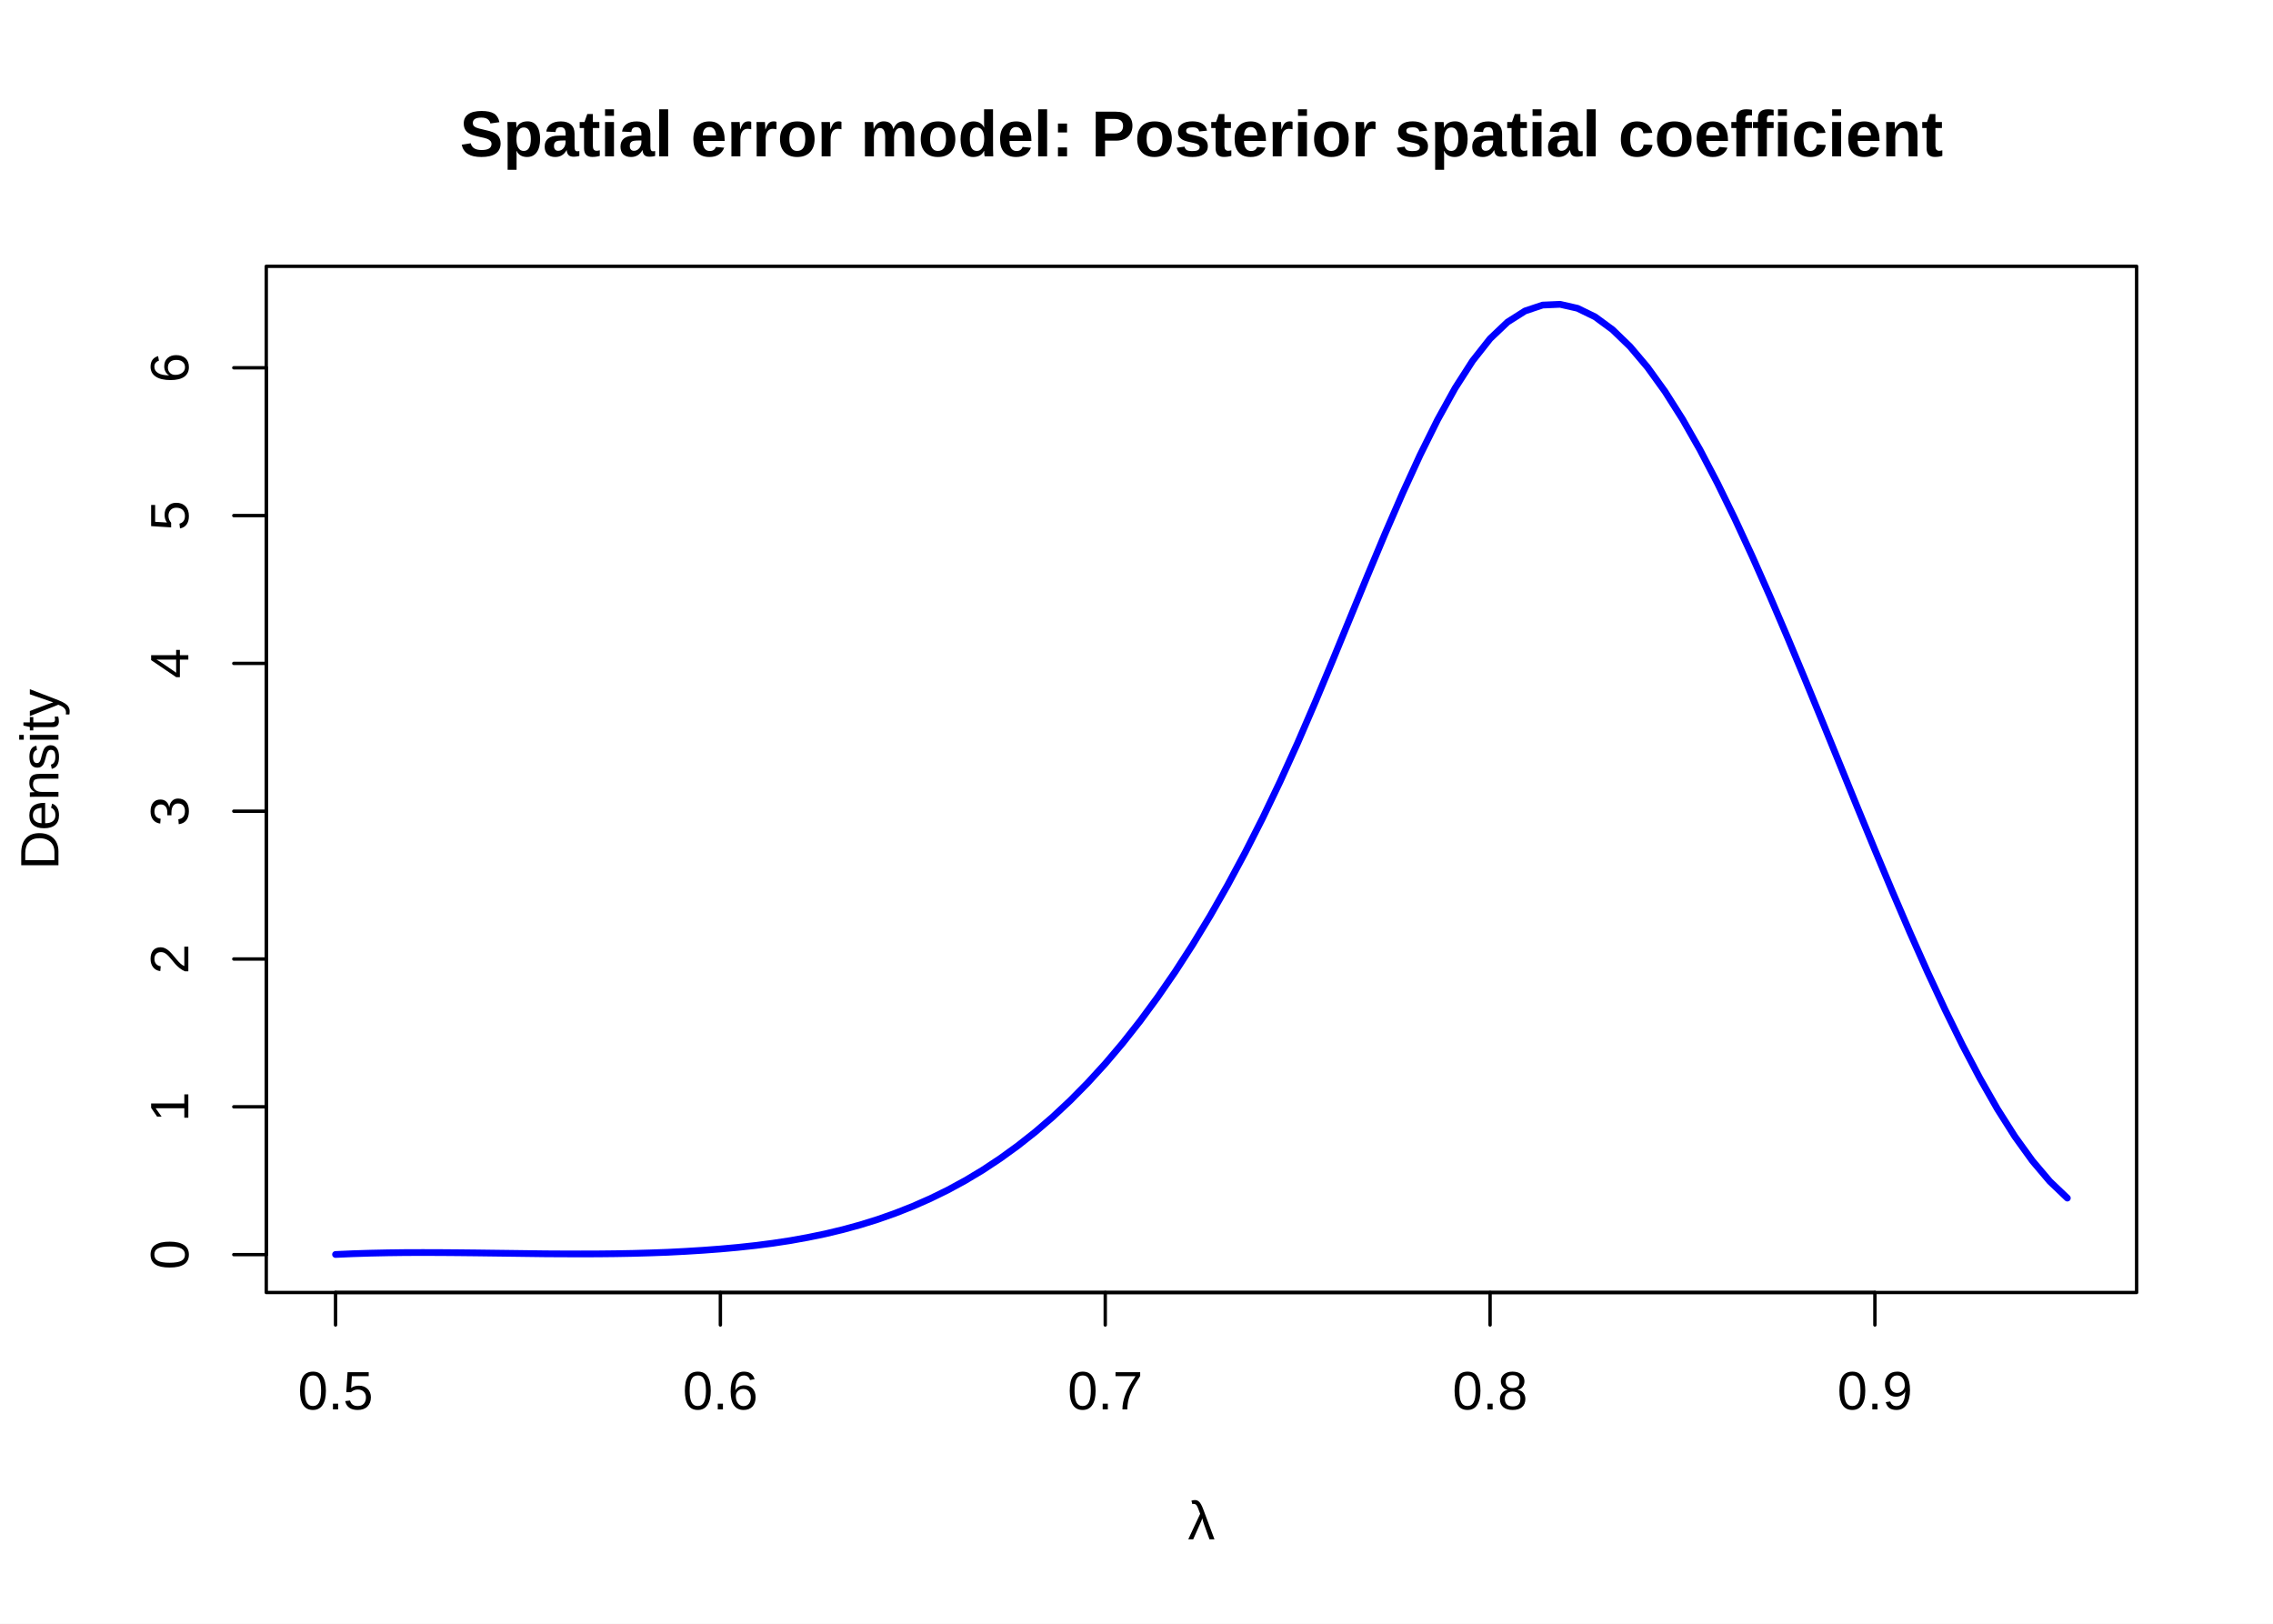
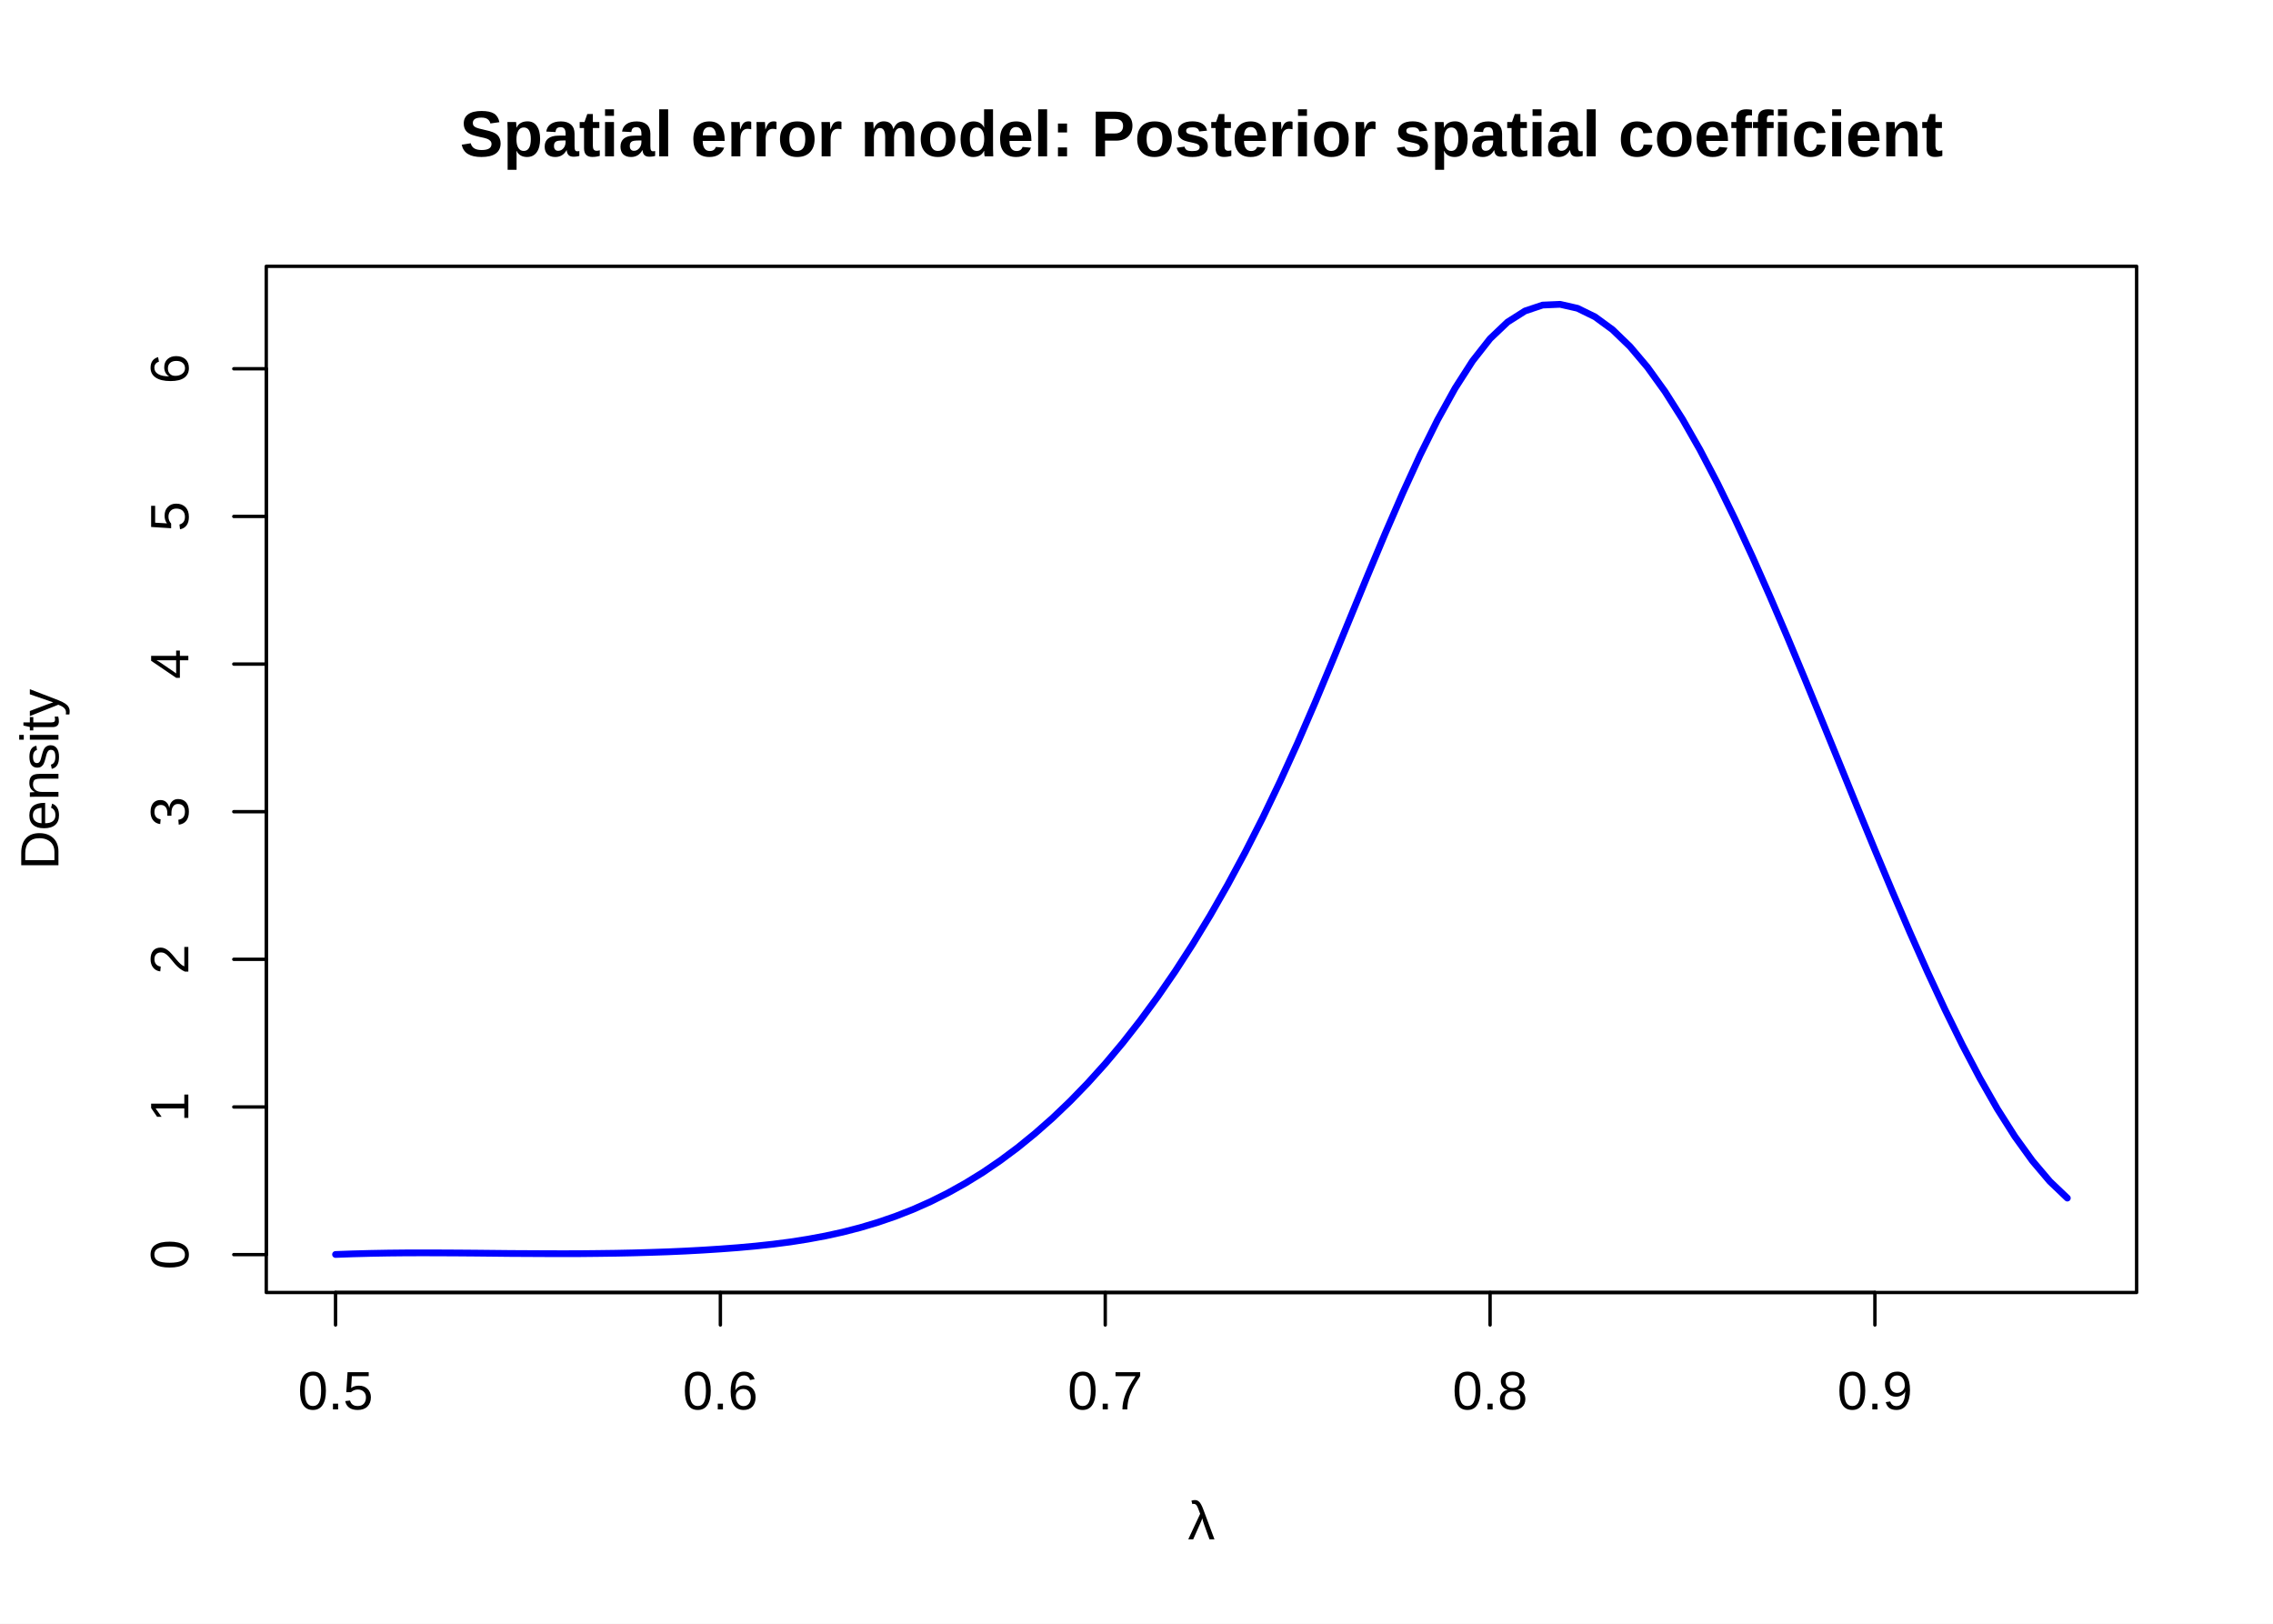
<svg xmlns="http://www.w3.org/2000/svg" width="504.00pt" height="360.00pt" viewBox="0 0 504.00 360.00">
  <g class="svglite">
    <defs>
      <style type="text/css">
    .svglite line, .svglite polyline, .svglite polygon, .svglite path, .svglite rect, .svglite circle {
      fill: none;
      stroke: #000000;
      stroke-linecap: round;
      stroke-linejoin: round;
      stroke-miterlimit: 10.00;
    }
    .svglite text {
      white-space: pre;
    }
    .svglite g.glyphgroup path {
      fill: inherit;
      stroke: none;
    }
  </style>
    </defs>
    <rect width="100%" height="100%" style="stroke: none; fill: #FFFFFF;" />
    <defs>
      <clipPath id="cpMC4wMHw1MDQuMDB8MC4wMHwzNjAuMDA=">
        <rect x="0.00" y="0.00" width="504.00" height="360.00" />
      </clipPath>
    </defs>
    <g clip-path="url(#cpMC4wMHw1MDQuMDB8MC4wMHwzNjAuMDA=)">
</g>
    <defs>
      <clipPath id="cpNTkuMDR8NDczLjc2fDU5LjA0fDI4Ni41Ng==">
        <rect x="59.04" y="59.04" width="414.72" height="227.52" />
      </clipPath>
    </defs>
    <g clip-path="url(#cpNTkuMDR8NDczLjc2fDU5LjA0fDI4Ni41Ng==)">
-       <polyline points="74.40,278.13 78.28,277.96 82.16,277.84 86.04,277.76 89.92,277.71 93.79,277.70 97.67,277.71 101.55,277.74 105.43,277.78 109.31,277.83 113.19,277.88 117.07,277.93 120.95,277.98 124.82,278.00 128.70,278.01 132.58,278.00 136.46,277.96 140.34,277.89 144.22,277.78 148.10,277.64 151.98,277.44 155.85,277.20 159.73,276.91 163.61,276.56 167.49,276.14 171.37,275.64 175.25,275.05 179.13,274.35 183.01,273.55 186.88,272.62 190.76,271.56 194.64,270.35 198.52,268.98 202.40,267.45 206.28,265.74 210.16,263.84 214.04,261.73 217.92,259.40 221.79,256.84 225.67,254.03 229.55,250.97 233.43,247.63 237.31,244.00 241.19,240.07 245.07,235.83 248.95,231.25 252.82,226.34 256.70,221.07 260.58,215.44 264.46,209.43 268.34,203.03 272.22,196.22 276.10,189.00 279.98,181.35 283.85,173.26 287.73,164.71 291.61,155.72 295.49,146.43 299.37,136.98 303.25,127.55 307.13,118.28 311.01,109.34 314.88,100.89 318.76,93.07 322.64,86.06 326.52,80.01 330.40,75.09 334.28,71.40 338.16,68.94 342.04,67.64 345.92,67.47 349.79,68.35 353.67,70.24 357.55,73.09 361.43,76.84 365.31,81.43 369.19,86.81 373.07,92.93 376.95,99.73 380.82,107.13 384.70,115.07 388.58,123.46 392.46,132.22 396.34,141.29 400.22,150.58 404.10,160.01 407.98,169.52 411.85,179.02 415.73,188.43 419.61,197.69 423.49,206.72 427.37,215.44 431.25,223.78 435.13,231.68 439.01,239.06 442.88,245.85 446.76,251.97 450.64,257.35 454.52,261.93 458.40,265.63 " style="stroke-width: 1.50; stroke: #0000FF;" />
+       <polyline points="74.40,278.13 78.28,277.99 82.16,277.89 86.04,277.82 89.92,277.78 93.79,277.77 97.67,277.78 101.55,277.80 105.43,277.83 109.31,277.87 113.19,277.91 117.07,277.93 120.95,277.95 124.82,277.96 128.70,277.95 132.58,277.91 136.46,277.86 140.34,277.78 144.22,277.67 148.10,277.54 151.98,277.37 155.85,277.16 159.73,276.91 163.61,276.62 167.49,276.27 171.37,275.85 175.25,275.35 179.13,274.74 183.01,274.02 186.88,273.17 190.76,272.17 194.64,271.01 198.52,269.68 202.40,268.16 206.28,266.44 210.16,264.50 214.04,262.34 217.92,259.95 221.79,257.31 225.67,254.42 229.55,251.26 233.43,247.84 237.31,244.13 241.19,240.13 245.07,235.83 248.95,231.21 252.82,226.27 256.70,220.99 260.58,215.35 264.46,209.34 268.34,202.95 272.22,196.16 276.10,188.95 279.98,181.32 283.85,173.24 287.73,164.71 291.61,155.74 295.49,146.45 299.37,137.01 303.25,127.58 307.13,118.31 311.01,109.37 314.88,100.91 318.76,93.09 322.64,86.08 326.52,80.03 330.40,75.09 334.28,71.40 338.16,68.94 342.04,67.64 345.92,67.47 349.79,68.35 353.67,70.25 357.55,73.09 361.43,76.84 365.31,81.43 369.19,86.82 373.07,92.94 376.95,99.74 380.82,107.14 384.70,115.08 388.58,123.46 392.46,132.23 396.34,141.29 400.22,150.58 404.10,160.02 407.98,169.52 411.85,179.02 415.73,188.44 419.61,197.69 423.49,206.72 427.37,215.44 431.25,223.79 435.13,231.68 439.01,239.06 442.88,245.85 446.76,251.97 450.64,257.35 454.52,261.93 458.40,265.63 " style="stroke-width: 1.50; stroke: #0000FF;" />
    </g>
    <g clip-path="url(#cpMC4wMHw1MDQuMDB8MC4wMHwzNjAuMDA=)">
      <line x1="74.40" y1="286.56" x2="415.73" y2="286.56" style="stroke-width: 0.75;" />
      <line x1="74.40" y1="286.56" x2="74.40" y2="293.76" style="stroke-width: 0.75;" />
      <line x1="159.73" y1="286.56" x2="159.73" y2="293.76" style="stroke-width: 0.75;" />
      <line x1="245.07" y1="286.56" x2="245.07" y2="293.76" style="stroke-width: 0.75;" />
      <line x1="330.40" y1="286.56" x2="330.40" y2="293.76" style="stroke-width: 0.75;" />
      <line x1="415.73" y1="286.56" x2="415.73" y2="293.76" style="stroke-width: 0.75;" />
      <text x="74.40" y="312.48" text-anchor="middle" style="font-size: 12.00px; font-family: &quot;Arial&quot;;" textLength="16.67px" lengthAdjust="spacingAndGlyphs">0.5</text>
      <text x="159.73" y="312.48" text-anchor="middle" style="font-size: 12.00px; font-family: &quot;Arial&quot;;" textLength="16.67px" lengthAdjust="spacingAndGlyphs">0.6</text>
      <text x="245.07" y="312.48" text-anchor="middle" style="font-size: 12.00px; font-family: &quot;Arial&quot;;" textLength="16.67px" lengthAdjust="spacingAndGlyphs">0.7</text>
      <text x="330.40" y="312.48" text-anchor="middle" style="font-size: 12.00px; font-family: &quot;Arial&quot;;" textLength="16.67px" lengthAdjust="spacingAndGlyphs">0.8</text>
      <text x="415.73" y="312.48" text-anchor="middle" style="font-size: 12.00px; font-family: &quot;Arial&quot;;" textLength="16.67px" lengthAdjust="spacingAndGlyphs">0.9</text>
-       <line x1="59.04" y1="278.16" x2="59.04" y2="81.54" style="stroke-width: 0.75;" />
+       <line x1="59.04" y1="278.16" x2="59.04" y2="81.76" style="stroke-width: 0.75;" />
      <line x1="59.04" y1="278.16" x2="51.84" y2="278.16" style="stroke-width: 0.75;" />
-       <line x1="59.04" y1="245.39" x2="51.84" y2="245.39" style="stroke-width: 0.75;" />
-       <line x1="59.04" y1="212.62" x2="51.84" y2="212.62" style="stroke-width: 0.75;" />
-       <line x1="59.04" y1="179.85" x2="51.84" y2="179.85" style="stroke-width: 0.75;" />
-       <line x1="59.04" y1="147.08" x2="51.84" y2="147.08" style="stroke-width: 0.75;" />
-       <line x1="59.04" y1="114.31" x2="51.84" y2="114.31" style="stroke-width: 0.75;" />
-       <line x1="59.04" y1="81.54" x2="51.84" y2="81.54" style="stroke-width: 0.75;" />
+       <line x1="59.04" y1="245.43" x2="51.84" y2="245.43" style="stroke-width: 0.75;" />
+       <line x1="59.04" y1="212.69" x2="51.84" y2="212.69" style="stroke-width: 0.75;" />
+       <line x1="59.04" y1="179.96" x2="51.84" y2="179.96" style="stroke-width: 0.75;" />
+       <line x1="59.04" y1="147.23" x2="51.84" y2="147.23" style="stroke-width: 0.75;" />
+       <line x1="59.04" y1="114.50" x2="51.84" y2="114.50" style="stroke-width: 0.75;" />
+       <line x1="59.04" y1="81.76" x2="51.84" y2="81.76" style="stroke-width: 0.75;" />
      <text transform="translate(41.76,278.16) rotate(-90)" text-anchor="middle" style="font-size: 12.00px; font-family: &quot;Arial&quot;;" textLength="6.67px" lengthAdjust="spacingAndGlyphs">0</text>
-       <text transform="translate(41.76,245.39) rotate(-90)" text-anchor="middle" style="font-size: 12.00px; font-family: &quot;Arial&quot;;" textLength="6.67px" lengthAdjust="spacingAndGlyphs">1</text>
-       <text transform="translate(41.76,212.62) rotate(-90)" text-anchor="middle" style="font-size: 12.00px; font-family: &quot;Arial&quot;;" textLength="6.67px" lengthAdjust="spacingAndGlyphs">2</text>
-       <text transform="translate(41.76,179.85) rotate(-90)" text-anchor="middle" style="font-size: 12.00px; font-family: &quot;Arial&quot;;" textLength="6.67px" lengthAdjust="spacingAndGlyphs">3</text>
-       <text transform="translate(41.76,147.08) rotate(-90)" text-anchor="middle" style="font-size: 12.00px; font-family: &quot;Arial&quot;;" textLength="6.67px" lengthAdjust="spacingAndGlyphs">4</text>
-       <text transform="translate(41.76,114.31) rotate(-90)" text-anchor="middle" style="font-size: 12.00px; font-family: &quot;Arial&quot;;" textLength="6.67px" lengthAdjust="spacingAndGlyphs">5</text>
-       <text transform="translate(41.76,81.54) rotate(-90)" text-anchor="middle" style="font-size: 12.00px; font-family: &quot;Arial&quot;;" textLength="6.67px" lengthAdjust="spacingAndGlyphs">6</text>
+       <text transform="translate(41.76,245.43) rotate(-90)" text-anchor="middle" style="font-size: 12.00px; font-family: &quot;Arial&quot;;" textLength="6.67px" lengthAdjust="spacingAndGlyphs">1</text>
+       <text transform="translate(41.76,212.69) rotate(-90)" text-anchor="middle" style="font-size: 12.00px; font-family: &quot;Arial&quot;;" textLength="6.67px" lengthAdjust="spacingAndGlyphs">2</text>
+       <text transform="translate(41.76,179.96) rotate(-90)" text-anchor="middle" style="font-size: 12.00px; font-family: &quot;Arial&quot;;" textLength="6.67px" lengthAdjust="spacingAndGlyphs">3</text>
+       <text transform="translate(41.76,147.23) rotate(-90)" text-anchor="middle" style="font-size: 12.00px; font-family: &quot;Arial&quot;;" textLength="6.67px" lengthAdjust="spacingAndGlyphs">4</text>
+       <text transform="translate(41.76,114.50) rotate(-90)" text-anchor="middle" style="font-size: 12.00px; font-family: &quot;Arial&quot;;" textLength="6.67px" lengthAdjust="spacingAndGlyphs">5</text>
+       <text transform="translate(41.76,81.76) rotate(-90)" text-anchor="middle" style="font-size: 12.00px; font-family: &quot;Arial&quot;;" textLength="6.67px" lengthAdjust="spacingAndGlyphs">6</text>
      <polygon points="59.04,286.56 473.76,286.56 473.76,59.04 59.04,59.04 " style="stroke-width: 0.75;" />
      <text x="266.40" y="34.67" text-anchor="middle" style="font-size: 14.40px; font-weight: bold; font-family: &quot;Arial&quot;;" textLength="328.70px" lengthAdjust="spacingAndGlyphs">Spatial error model: Posterior spatial coefficient</text>
      <text x="263.40" y="341.28" style="font-size: 12.00px; font-family: &quot;Arial&quot;;" textLength="6.00px" lengthAdjust="spacingAndGlyphs">λ</text>
      <text transform="translate(12.96,172.80) rotate(-90)" text-anchor="middle" style="font-size: 12.00px; font-family: &quot;Arial&quot;;" textLength="40.02px" lengthAdjust="spacingAndGlyphs">Density</text>
    </g>
  </g>
</svg>
